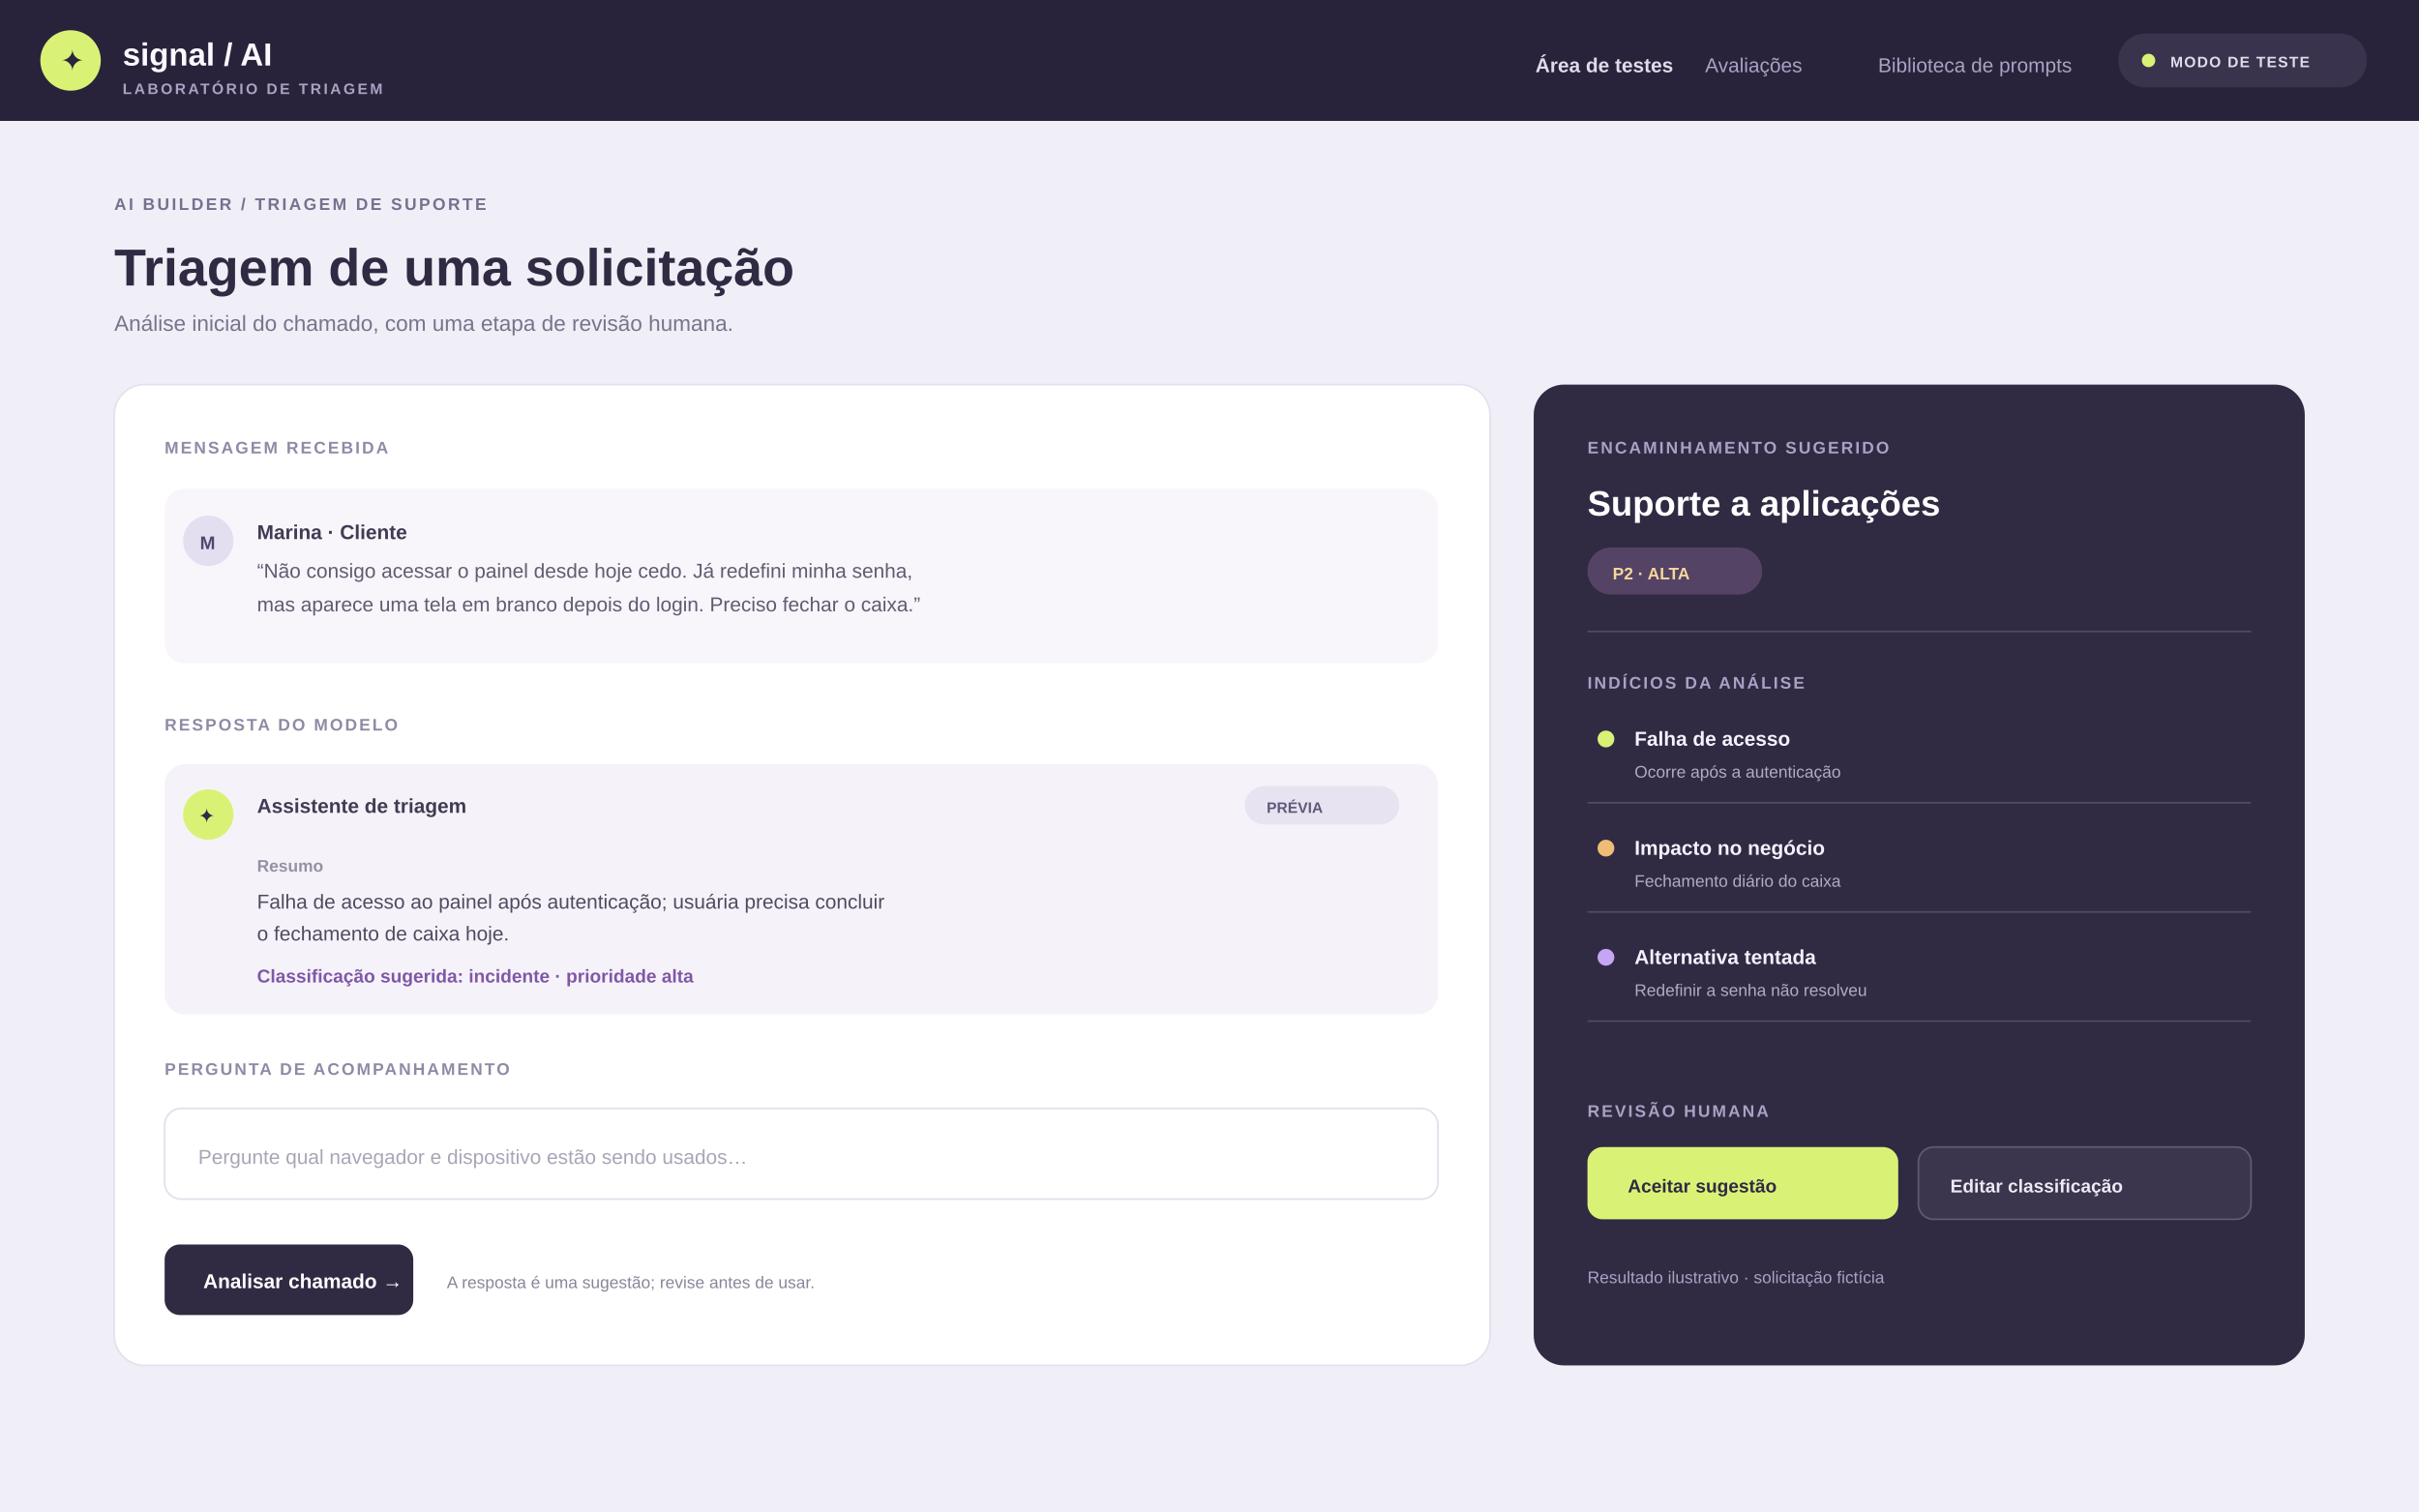
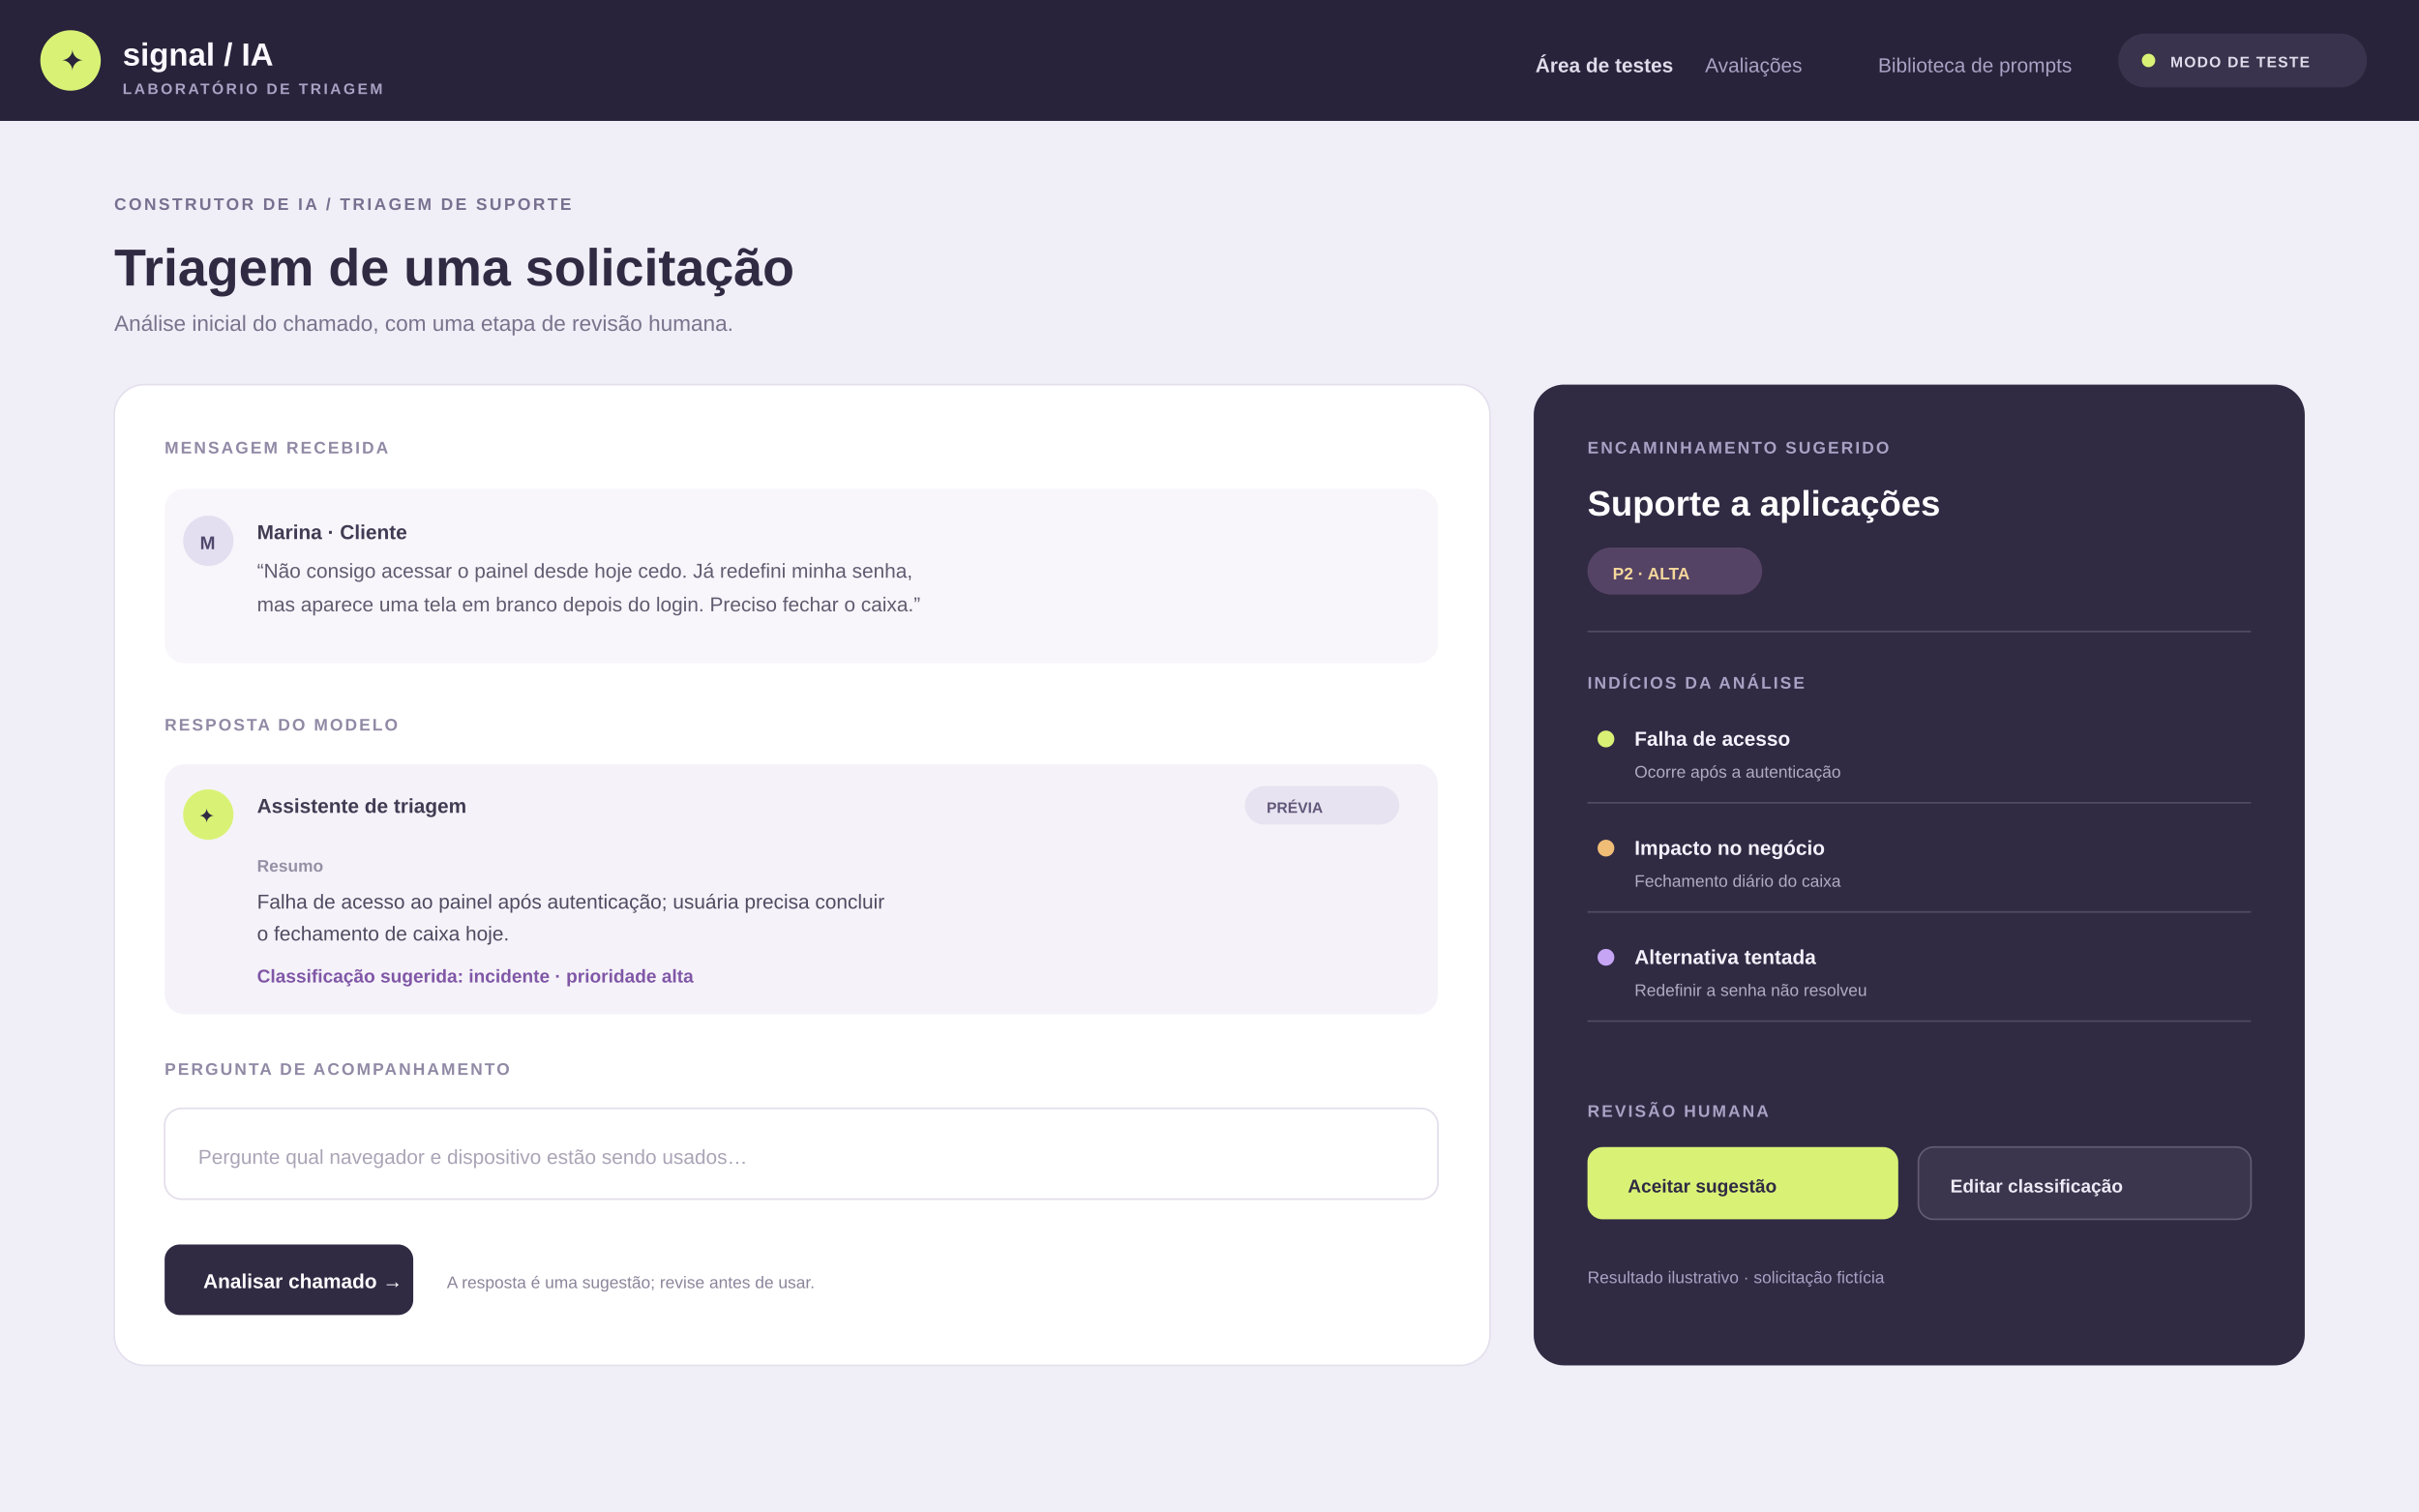
<svg xmlns="http://www.w3.org/2000/svg" width="1440" height="900" viewBox="0 0 1440 900">
  <defs>
    <filter id="shadow" x="-20%" y="-20%" width="140%" height="150%">
      <feDropShadow dx="0" dy="3" stdDeviation="8" flood-color="#111" flood-opacity=".08" />
    </filter>
  </defs>
  <rect x="0" y="0" width="1440" height="900" rx="0" fill="#f0eef7" />
  <rect x="0" y="0" width="1440" height="900" rx="0" fill="#f0eef7" />
  <rect x="0" y="0" width="1440" height="72" rx="0" fill="#28233a" />
  <circle cx="42" cy="36" r="18" fill="#d9f276" />
  <text x="36" y="42" fill="#29243b" font-family="Arial, sans-serif" font-size="17" font-weight="700">✦</text>
-   <text x="73" y="39" fill="#fbf8ff" font-family="Arial, sans-serif" font-size="19" font-weight="700">signal / AI</text>
+   <text x="73" y="39" fill="#fbf8ff" font-family="Arial, sans-serif" font-size="19" font-weight="700">signal / IA</text>
  <text x="73" y="56" fill="#aaa2c4" font-family="Arial, sans-serif" font-size="9" font-weight="700" letter-spacing="1.4">LABORATÓRIO DE TRIAGEM</text>
  <text x="914" y="43" fill="#e1dceb" font-family="Arial, sans-serif" font-size="12" font-weight="700">Área de testes</text>
  <text x="1015" y="43" fill="#aaa2c4" font-family="Arial, sans-serif" font-size="12" font-weight="400">Avaliações</text>
  <text x="1118" y="43" fill="#aaa2c4" font-family="Arial, sans-serif" font-size="12" font-weight="400">Biblioteca de prompts</text>
  <rect x="1261" y="20" width="148" height="32" rx="16" fill="#39334d" />
  <circle cx="1279" cy="36" r="4" fill="#d9f276" />
  <text x="1292" y="40" fill="#e1dceb" font-family="Arial, sans-serif" font-size="9" font-weight="700" letter-spacing=".7">MODO DE TESTE</text>
-   <text x="68" y="125" fill="#77708f" font-family="Arial, sans-serif" font-size="10" font-weight="700" letter-spacing="1.4">AI BUILDER / TRIAGEM DE SUPORTE</text>
+   <text x="68" y="125" fill="#77708f" font-family="Arial, sans-serif" font-size="10" font-weight="700" letter-spacing="1.4">CONSTRUTOR DE IA / TRIAGEM DE SUPORTE</text>
  <text x="68" y="170" fill="#302a43" font-family="Arial, sans-serif" font-size="31" font-weight="700">Triagem de uma solicitação</text>
  <text x="68" y="197" fill="#79738c" font-family="Arial, sans-serif" font-size="13" font-weight="400">Análise inicial do chamado, com uma etapa de revisão humana.</text>
  <rect x="68" y="229" width="819" height="584" rx="18" fill="#fff" stroke="#e5e0ee" stroke-width="1" />
  <text x="98" y="270" fill="#9189a5" font-family="Arial, sans-serif" font-size="10" font-weight="700" letter-spacing="1.2">MENSAGEM RECEBIDA</text>
  <rect x="98" y="291" width="758" height="104" rx="12" fill="#f8f6fb" />
  <circle cx="124" cy="322" r="15" fill="#e3dff0" />
  <text x="119" y="327" fill="#51476d" font-family="Arial, sans-serif" font-size="11" font-weight="700">M</text>
  <text x="153" y="321" fill="#423b53" font-family="Arial, sans-serif" font-size="12" font-weight="700">Marina · Cliente</text>
  <text x="153" y="344" fill="#615b70" font-family="Arial, sans-serif" font-size="12" font-weight="400">“Não consigo acessar o painel desde hoje cedo. Já redefini minha senha,</text>
  <text x="153" y="364" fill="#615b70" font-family="Arial, sans-serif" font-size="12" font-weight="400">mas aparece uma tela em branco depois do login. Preciso fechar o caixa.”</text>
  <text x="98" y="435" fill="#9189a5" font-family="Arial, sans-serif" font-size="10" font-weight="700" letter-spacing="1.2">RESPOSTA DO MODELO</text>
  <rect x="98" y="455" width="758" height="149" rx="12" fill="#f5f3f9" />
  <circle cx="124" cy="485" r="15" fill="#d9f276" />
  <text x="118" y="490" fill="#302a43" font-family="Arial, sans-serif" font-size="12" font-weight="700">✦</text>
  <text x="153" y="484" fill="#423b53" font-family="Arial, sans-serif" font-size="12" font-weight="700">Assistente de triagem</text>
  <rect x="741" y="468" width="92" height="23" rx="12" fill="#e8e3f0" />
  <text x="754" y="484" fill="#615779" font-family="Arial, sans-serif" font-size="9" font-weight="700">PRÉVIA</text>
  <text x="153" y="519" fill="#9690a5" font-family="Arial, sans-serif" font-size="10" font-weight="700">Resumo</text>
  <text x="153" y="541" fill="#504a61" font-family="Arial, sans-serif" font-size="12" font-weight="400">Falha de acesso ao painel após autenticação; usuária precisa concluir</text>
  <text x="153" y="560" fill="#504a61" font-family="Arial, sans-serif" font-size="12" font-weight="400">o fechamento de caixa hoje.</text>
  <text x="153" y="585" fill="#8057a7" font-family="Arial, sans-serif" font-size="11" font-weight="700">Classificação sugerida: incidente · prioridade alta</text>
  <text x="98" y="640" fill="#9189a5" font-family="Arial, sans-serif" font-size="10" font-weight="700" letter-spacing="1.2">PERGUNTA DE ACOMPANHAMENTO</text>
  <rect x="98" y="660" width="758" height="54" rx="10" fill="#fff" stroke="#e3deeb" stroke-width="1" />
  <text x="118" y="693" fill="#aaa4b6" font-family="Arial, sans-serif" font-size="12" font-weight="400">Pergunte qual navegador e dispositivo estão sendo usados…</text>
  <rect x="98" y="741" width="148" height="42" rx="9" fill="#302a43" />
  <text x="121" y="767" fill="#fff" font-family="Arial, sans-serif" font-size="12" font-weight="700">Analisar chamado  →</text>
  <text x="266" y="767" fill="#8b8499" font-family="Arial, sans-serif" font-size="10" font-weight="400">A resposta é uma sugestão; revise antes de usar.</text>
  <rect x="913" y="229" width="459" height="584" rx="18" fill="#302a43" />
  <text x="945" y="270" fill="#aaa2c4" font-family="Arial, sans-serif" font-size="10" font-weight="700" letter-spacing="1.2">ENCAMINHAMENTO SUGERIDO</text>
  <text x="945" y="307" fill="#fff" font-family="Arial, sans-serif" font-size="21" font-weight="700">Suporte a aplicações</text>
  <rect x="945" y="326" width="104" height="28" rx="14" fill="#554365" />
  <text x="960" y="345" fill="#f5d79b" font-family="Arial, sans-serif" font-size="10" font-weight="700">P2 · ALTA</text>
  <line x1="945" y1="376" x2="1340" y2="376" stroke="#514a61" stroke-width="1" />
  <text x="945" y="410" fill="#aaa2c4" font-family="Arial, sans-serif" font-size="10" font-weight="700" letter-spacing="1.2">INDÍCIOS DA ANÁLISE</text>
  <circle cx="956" cy="440" r="5" fill="#d9f276" />
  <text x="973" y="444" fill="#f5f1fc" font-family="Arial, sans-serif" font-size="12" font-weight="700">Falha de acesso</text>
  <text x="973" y="463" fill="#b2abc3" font-family="Arial, sans-serif" font-size="10" font-weight="400">Ocorre após a autenticação</text>
  <line x1="945" y1="478" x2="1340" y2="478" stroke="#514a61" stroke-width="1" />
  <circle cx="956" cy="505" r="5" fill="#f0bd76" />
  <text x="973" y="509" fill="#f5f1fc" font-family="Arial, sans-serif" font-size="12" font-weight="700">Impacto no negócio</text>
  <text x="973" y="528" fill="#b2abc3" font-family="Arial, sans-serif" font-size="10" font-weight="400">Fechamento diário do caixa</text>
  <line x1="945" y1="543" x2="1340" y2="543" stroke="#514a61" stroke-width="1" />
  <circle cx="956" cy="570" r="5" fill="#c6a5f4" />
  <text x="973" y="574" fill="#f5f1fc" font-family="Arial, sans-serif" font-size="12" font-weight="700">Alternativa tentada</text>
  <text x="973" y="593" fill="#b2abc3" font-family="Arial, sans-serif" font-size="10" font-weight="400">Redefinir a senha não resolveu</text>
  <line x1="945" y1="608" x2="1340" y2="608" stroke="#514a61" stroke-width="1" />
  <text x="945" y="665" fill="#aaa2c4" font-family="Arial, sans-serif" font-size="10" font-weight="700" letter-spacing="1.2">REVISÃO HUMANA</text>
  <rect x="945" y="683" width="185" height="43" rx="9" fill="#d9f276" />
  <text x="969" y="710" fill="#302a43" font-family="Arial, sans-serif" font-size="11" font-weight="700">Aceitar sugestão</text>
  <rect x="1142" y="683" width="198" height="43" rx="9" fill="#3b354d" stroke="#625a72" stroke-width="1" />
  <text x="1161" y="710" fill="#eee9f5" font-family="Arial, sans-serif" font-size="11" font-weight="700">Editar classificação</text>
  <text x="945" y="764" fill="#aaa2c4" font-family="Arial, sans-serif" font-size="10" font-weight="400">Resultado ilustrativo · solicitação fictícia</text>
</svg>
